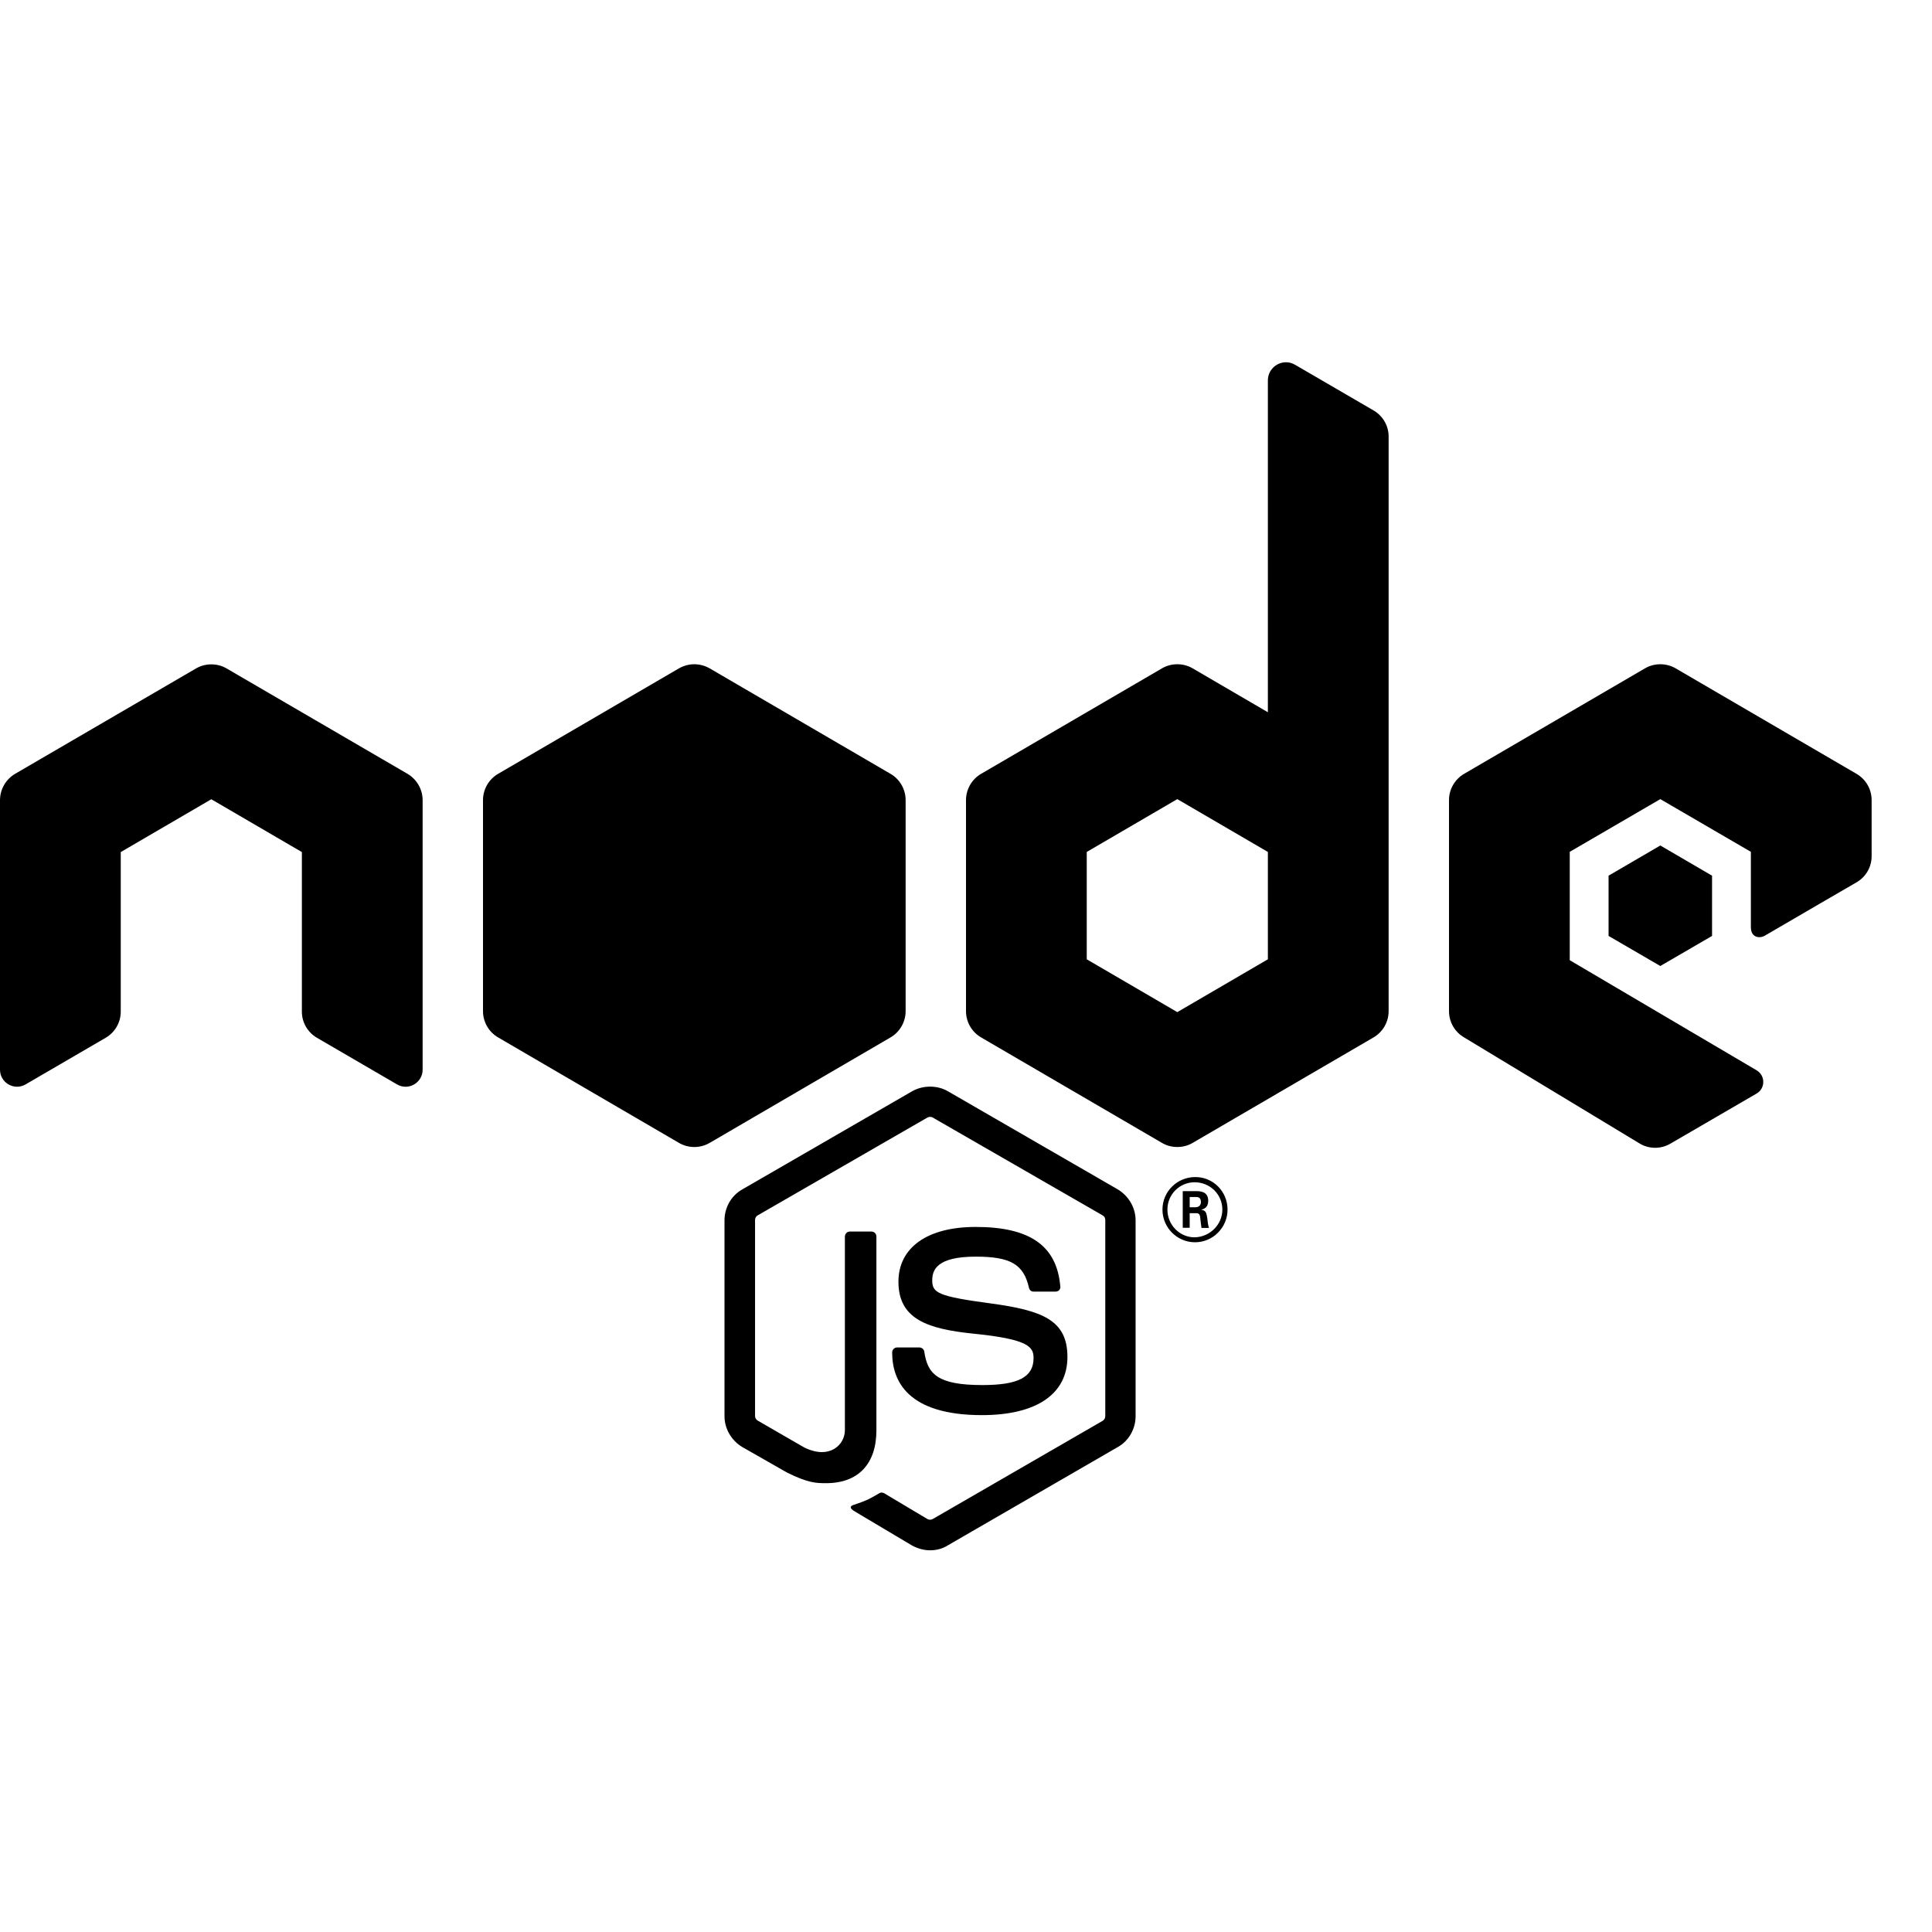
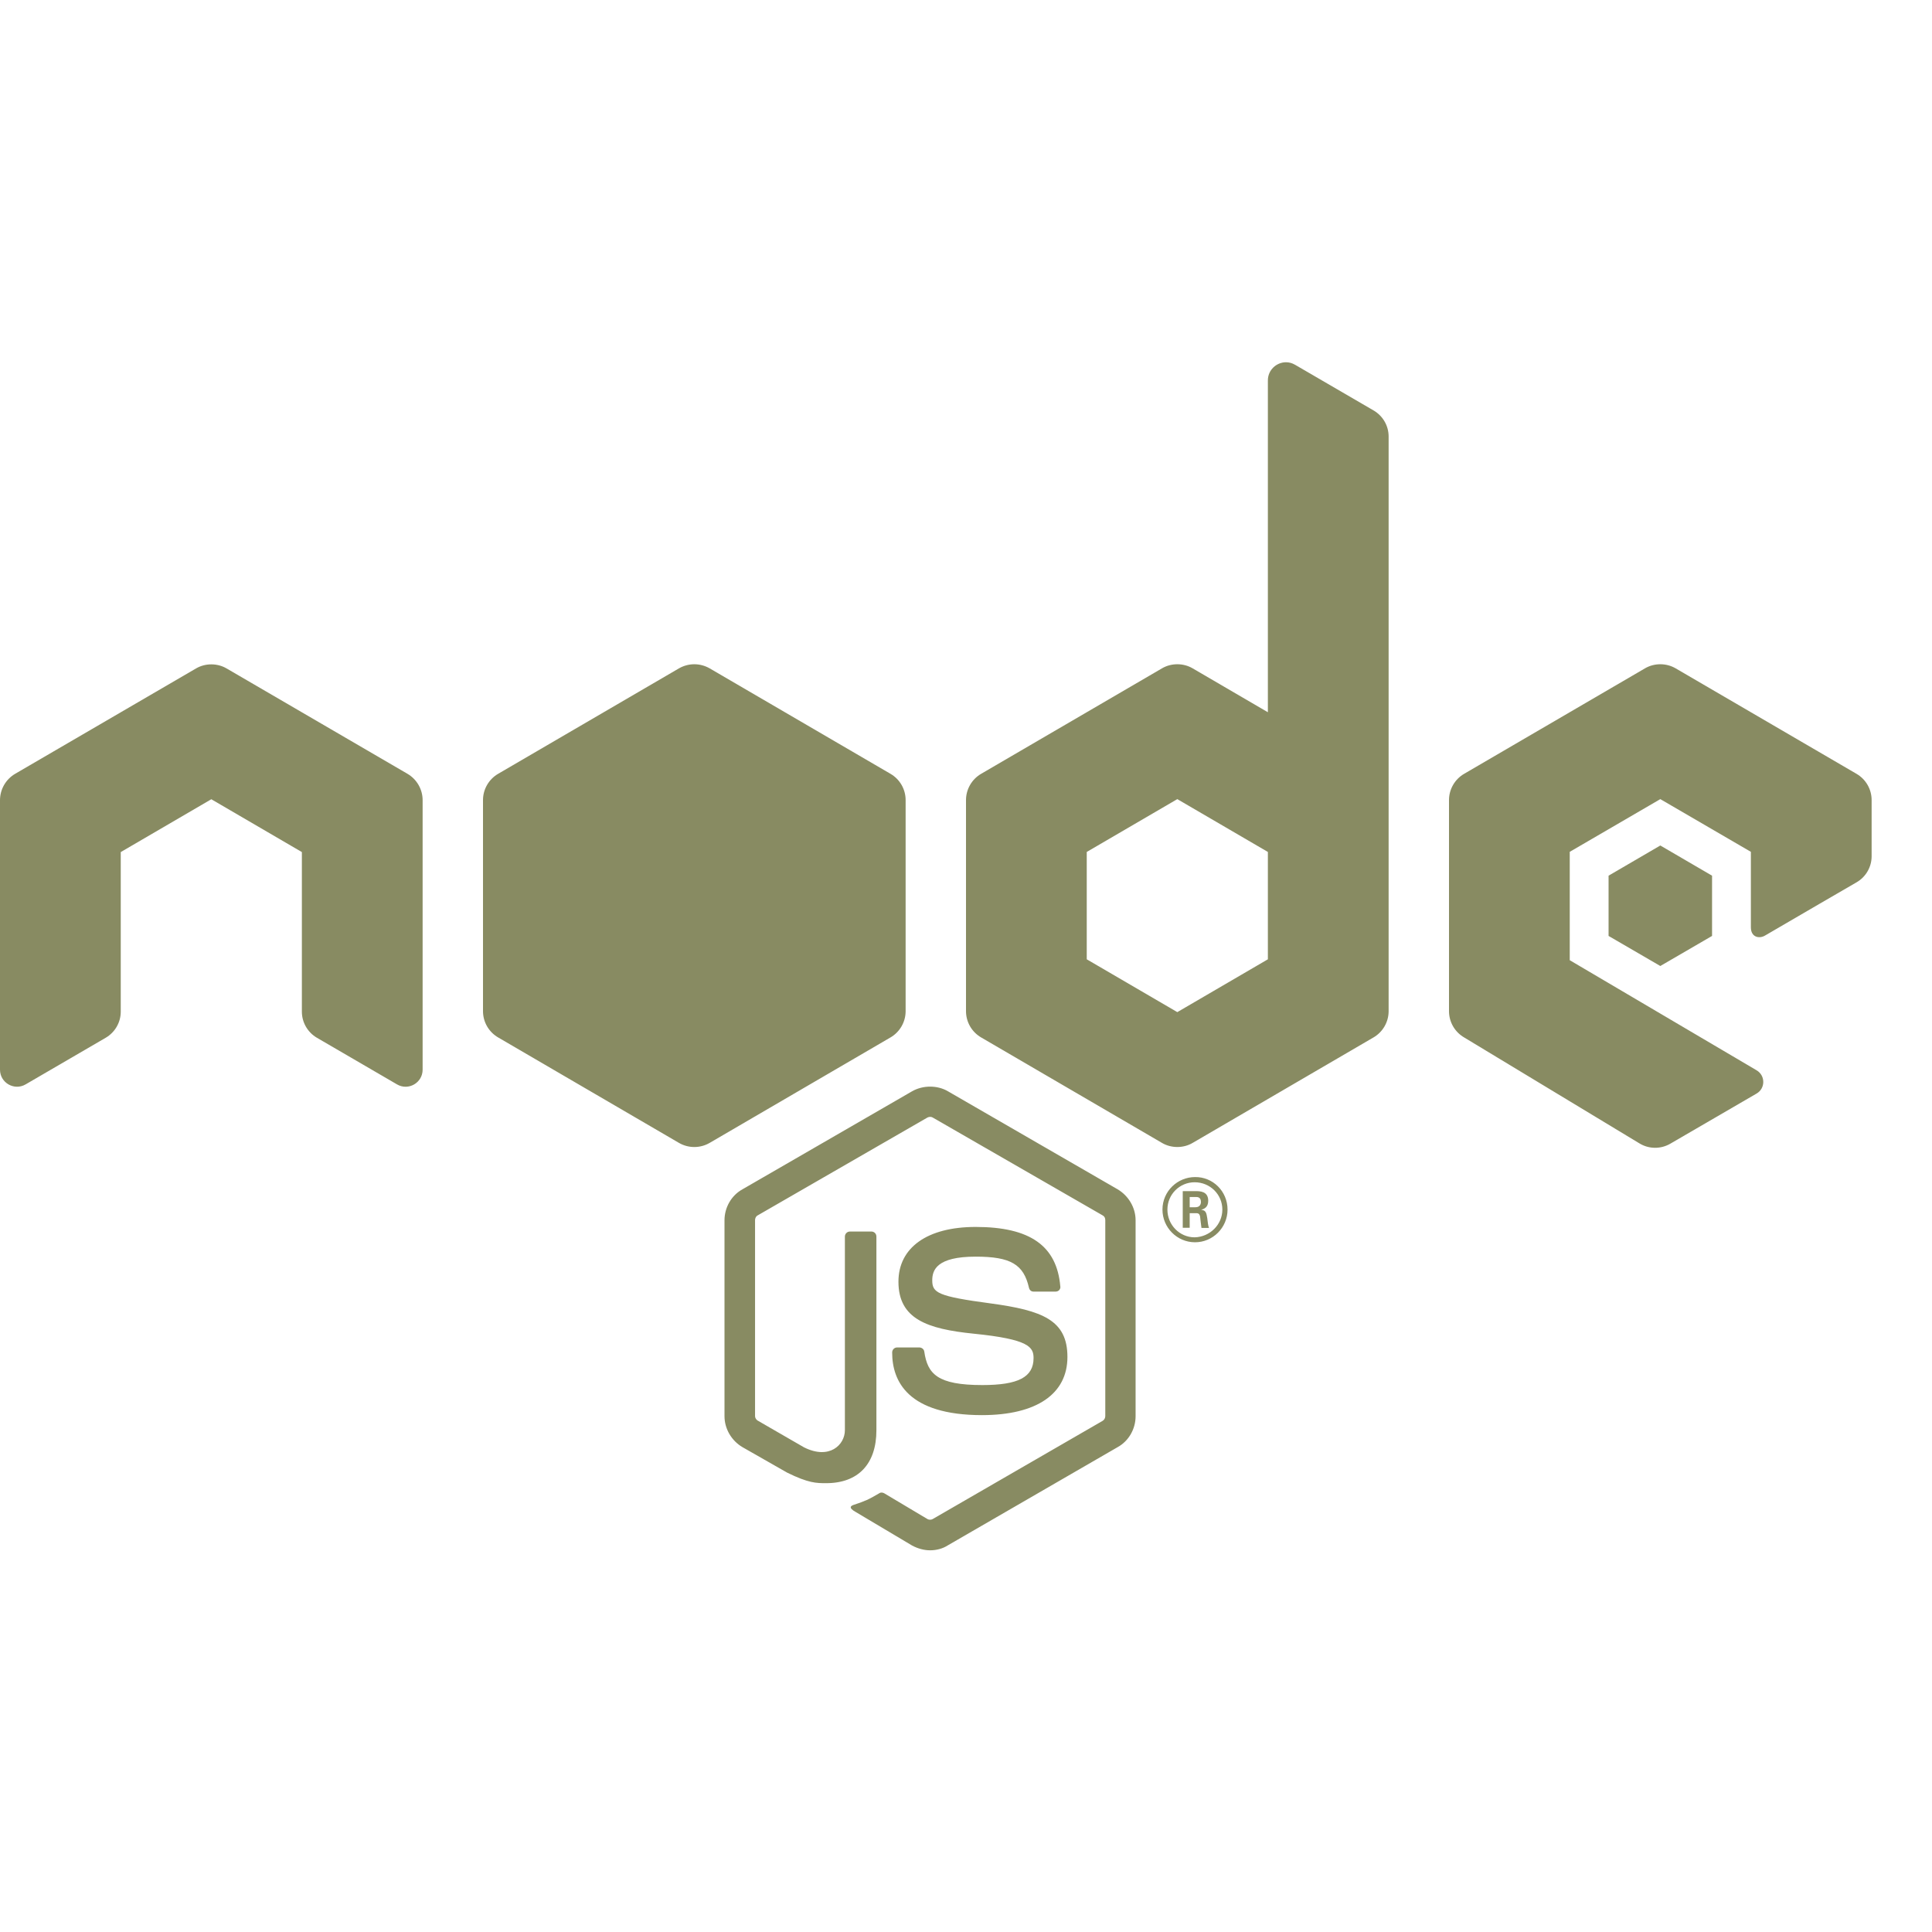
- <svg xmlns="http://www.w3.org/2000/svg" fill="#000000" viewBox="0 0 32 32" width="256px" height="256px">
+ <svg xmlns="http://www.w3.org/2000/svg" fill="#888b62" viewBox="0 0 32 32" width="256px" height="256px">
  <path d="M 21.301 6 C 21.144 6 21 6.126 21 6.301 L 21 11.797 L 19.754 11.07 C 19.676 11.024 19.588 11.002 19.5 11.002 C 19.412 11.002 19.324 11.024 19.246 11.07 L 16.252 12.816 C 16.096 12.906 16 13.073 16 13.252 L 16 16.748 C 16 16.928 16.096 17.094 16.252 17.184 L 19.246 18.93 C 19.324 18.976 19.412 18.998 19.5 18.998 C 19.588 18.998 19.676 18.976 19.754 18.93 L 22.748 17.184 C 22.904 17.094 23 16.927 23 16.748 L 23 15 L 23 13.252 L 23 7.23 C 23 7.052 22.905 6.889 22.752 6.799 L 21.449 6.041 C 21.4 6.013 21.351 6 21.301 6 z M 11.5 11.002 C 11.412 11.002 11.325 11.025 11.246 11.07 L 8.252 12.816 C 8.096 12.906 8 13.073 8 13.252 L 8 16.748 C 8 16.928 8.096 17.094 8.252 17.184 L 11.246 18.93 C 11.403 19.021 11.597 19.021 11.754 18.93 L 14.748 17.184 C 14.904 17.094 15 16.927 15 16.748 L 15 13.252 C 15 13.072 14.904 12.906 14.748 12.816 L 11.754 11.07 C 11.675 11.025 11.588 11.002 11.5 11.002 z M 27.5 11.002 C 27.412 11.002 27.324 11.024 27.246 11.07 L 24.252 12.816 C 24.096 12.906 24 13.073 24 13.252 L 24 16.748 C 24 16.928 24.096 17.094 24.252 17.184 L 27.156 18.939 C 27.312 19.034 27.508 19.035 27.666 18.943 L 29.094 18.113 C 29.242 18.028 29.243 17.814 29.094 17.727 L 26 15.904 L 26 14.109 L 27.5 13.236 L 29 14.109 L 29 15.359 C 29 15.526 29.14 15.552 29.234 15.496 C 29.612 15.274 30.752 14.613 30.752 14.613 C 30.905 14.524 31 14.36 31 14.182 L 31 13.252 C 31 13.072 30.904 12.906 30.748 12.816 L 27.754 11.07 C 27.675 11.024 27.588 11.002 27.5 11.002 z M 3.5 11.004 C 3.412 11.004 3.324 11.026 3.246 11.072 L 0.252 12.816 C 0.096 12.907 0 13.074 0 13.254 L 0 17.717 C 0 17.935 0.236 18.07 0.424 17.961 L 1.752 17.188 C 1.905 17.098 2 16.934 2 16.756 L 2 14.113 L 3.5 13.238 L 5 14.113 L 5 16.756 C 5 16.934 5.095 17.098 5.248 17.188 L 6.576 17.961 C 6.764 18.071 7 17.935 7 17.717 L 7 13.254 C 7 13.074 6.904 12.907 6.748 12.816 L 3.754 11.072 C 3.676 11.026 3.588 11.004 3.5 11.004 z M 19.5 13.236 L 21 14.111 L 21 15 L 21 15.889 L 19.5 16.764 L 18 15.889 L 18 14.111 L 19.5 13.236 z M 27.5 14.004 L 26.643 14.504 L 26.643 15.502 L 27.5 16 L 28.357 15.502 L 28.357 14.504 L 27.5 14.004 z M 15.406 17.998 C 15.303 17.998 15.199 18.023 15.109 18.074 L 12.297 19.699 C 12.112 19.801 12 20.002 12 20.211 L 12 23.457 C 12 23.666 12.117 23.863 12.297 23.969 L 13.037 24.391 C 13.392 24.566 13.523 24.566 13.684 24.566 C 14.214 24.566 14.516 24.249 14.516 23.689 L 14.516 20.482 C 14.516 20.433 14.478 20.398 14.434 20.398 L 14.078 20.398 C 14.029 20.398 13.994 20.438 13.994 20.482 L 13.994 23.689 C 13.994 23.932 13.737 24.182 13.318 23.973 L 12.549 23.529 C 12.524 23.514 12.506 23.484 12.506 23.455 L 12.506 20.209 C 12.506 20.18 12.52 20.146 12.549 20.131 L 15.361 18.51 C 15.391 18.495 15.425 18.495 15.449 18.51 L 18.264 20.131 C 18.293 20.146 18.307 20.175 18.307 20.209 L 18.307 23.455 C 18.307 23.489 18.288 23.518 18.264 23.533 L 15.449 25.16 C 15.424 25.175 15.385 25.175 15.361 25.16 L 14.643 24.732 C 14.624 24.722 14.593 24.717 14.574 24.727 C 14.375 24.844 14.335 24.859 14.15 24.922 C 14.101 24.937 14.035 24.967 14.176 25.045 L 15.109 25.6 C 15.202 25.649 15.304 25.678 15.406 25.678 C 15.513 25.678 15.617 25.649 15.699 25.596 L 18.512 23.969 C 18.697 23.867 18.809 23.666 18.809 23.457 L 18.809 20.211 C 18.809 20.002 18.692 19.806 18.512 19.699 L 15.699 18.074 C 15.612 18.023 15.509 17.998 15.406 17.998 z M 19.793 19.496 C 19.506 19.496 19.254 19.728 19.254 20.035 C 19.254 20.332 19.496 20.576 19.793 20.576 C 20.09 20.576 20.332 20.332 20.332 20.035 C 20.332 19.728 20.085 19.491 19.793 19.496 z M 19.787 19.582 C 20.041 19.582 20.246 19.782 20.246 20.035 C 20.246 20.283 20.04 20.488 19.787 20.494 C 19.538 20.494 19.336 20.288 19.336 20.035 C 19.336 19.782 19.539 19.582 19.787 19.582 z M 19.59 19.729 L 19.59 20.336 L 19.705 20.336 L 19.705 20.094 L 19.812 20.094 C 19.857 20.094 19.867 20.112 19.877 20.146 C 19.877 20.151 19.895 20.309 19.9 20.338 L 20.025 20.338 C 20.011 20.309 20.001 20.226 19.996 20.176 C 19.982 20.098 19.978 20.044 19.895 20.039 C 19.939 20.024 20.012 20.001 20.012 19.889 C 20.012 19.728 19.872 19.729 19.799 19.729 L 19.59 19.729 z M 19.705 19.826 L 19.803 19.826 C 19.833 19.826 19.891 19.825 19.891 19.908 C 19.891 19.942 19.876 19.997 19.797 19.996 L 19.705 19.996 L 19.705 19.826 z M 16.16 20.322 C 15.357 20.322 14.881 20.665 14.881 21.229 C 14.881 21.847 15.358 22.012 16.127 22.09 C 17.047 22.182 17.119 22.314 17.119 22.494 C 17.119 22.81 16.865 22.941 16.271 22.941 C 15.526 22.941 15.363 22.757 15.309 22.387 C 15.304 22.348 15.269 22.318 15.225 22.318 L 14.859 22.318 C 14.815 22.318 14.777 22.353 14.777 22.402 C 14.777 22.874 15.035 23.439 16.266 23.439 C 17.169 23.438 17.68 23.089 17.68 22.475 C 17.68 21.867 17.27 21.705 16.404 21.588 C 15.528 21.471 15.441 21.412 15.441 21.207 C 15.441 21.037 15.513 20.814 16.16 20.814 C 16.739 20.814 16.955 20.941 17.043 21.33 C 17.053 21.369 17.08 21.393 17.119 21.393 L 17.484 21.393 C 17.508 21.393 17.529 21.383 17.543 21.369 C 17.558 21.35 17.567 21.331 17.562 21.307 C 17.505 20.635 17.061 20.322 16.16 20.322 z" />
</svg>
